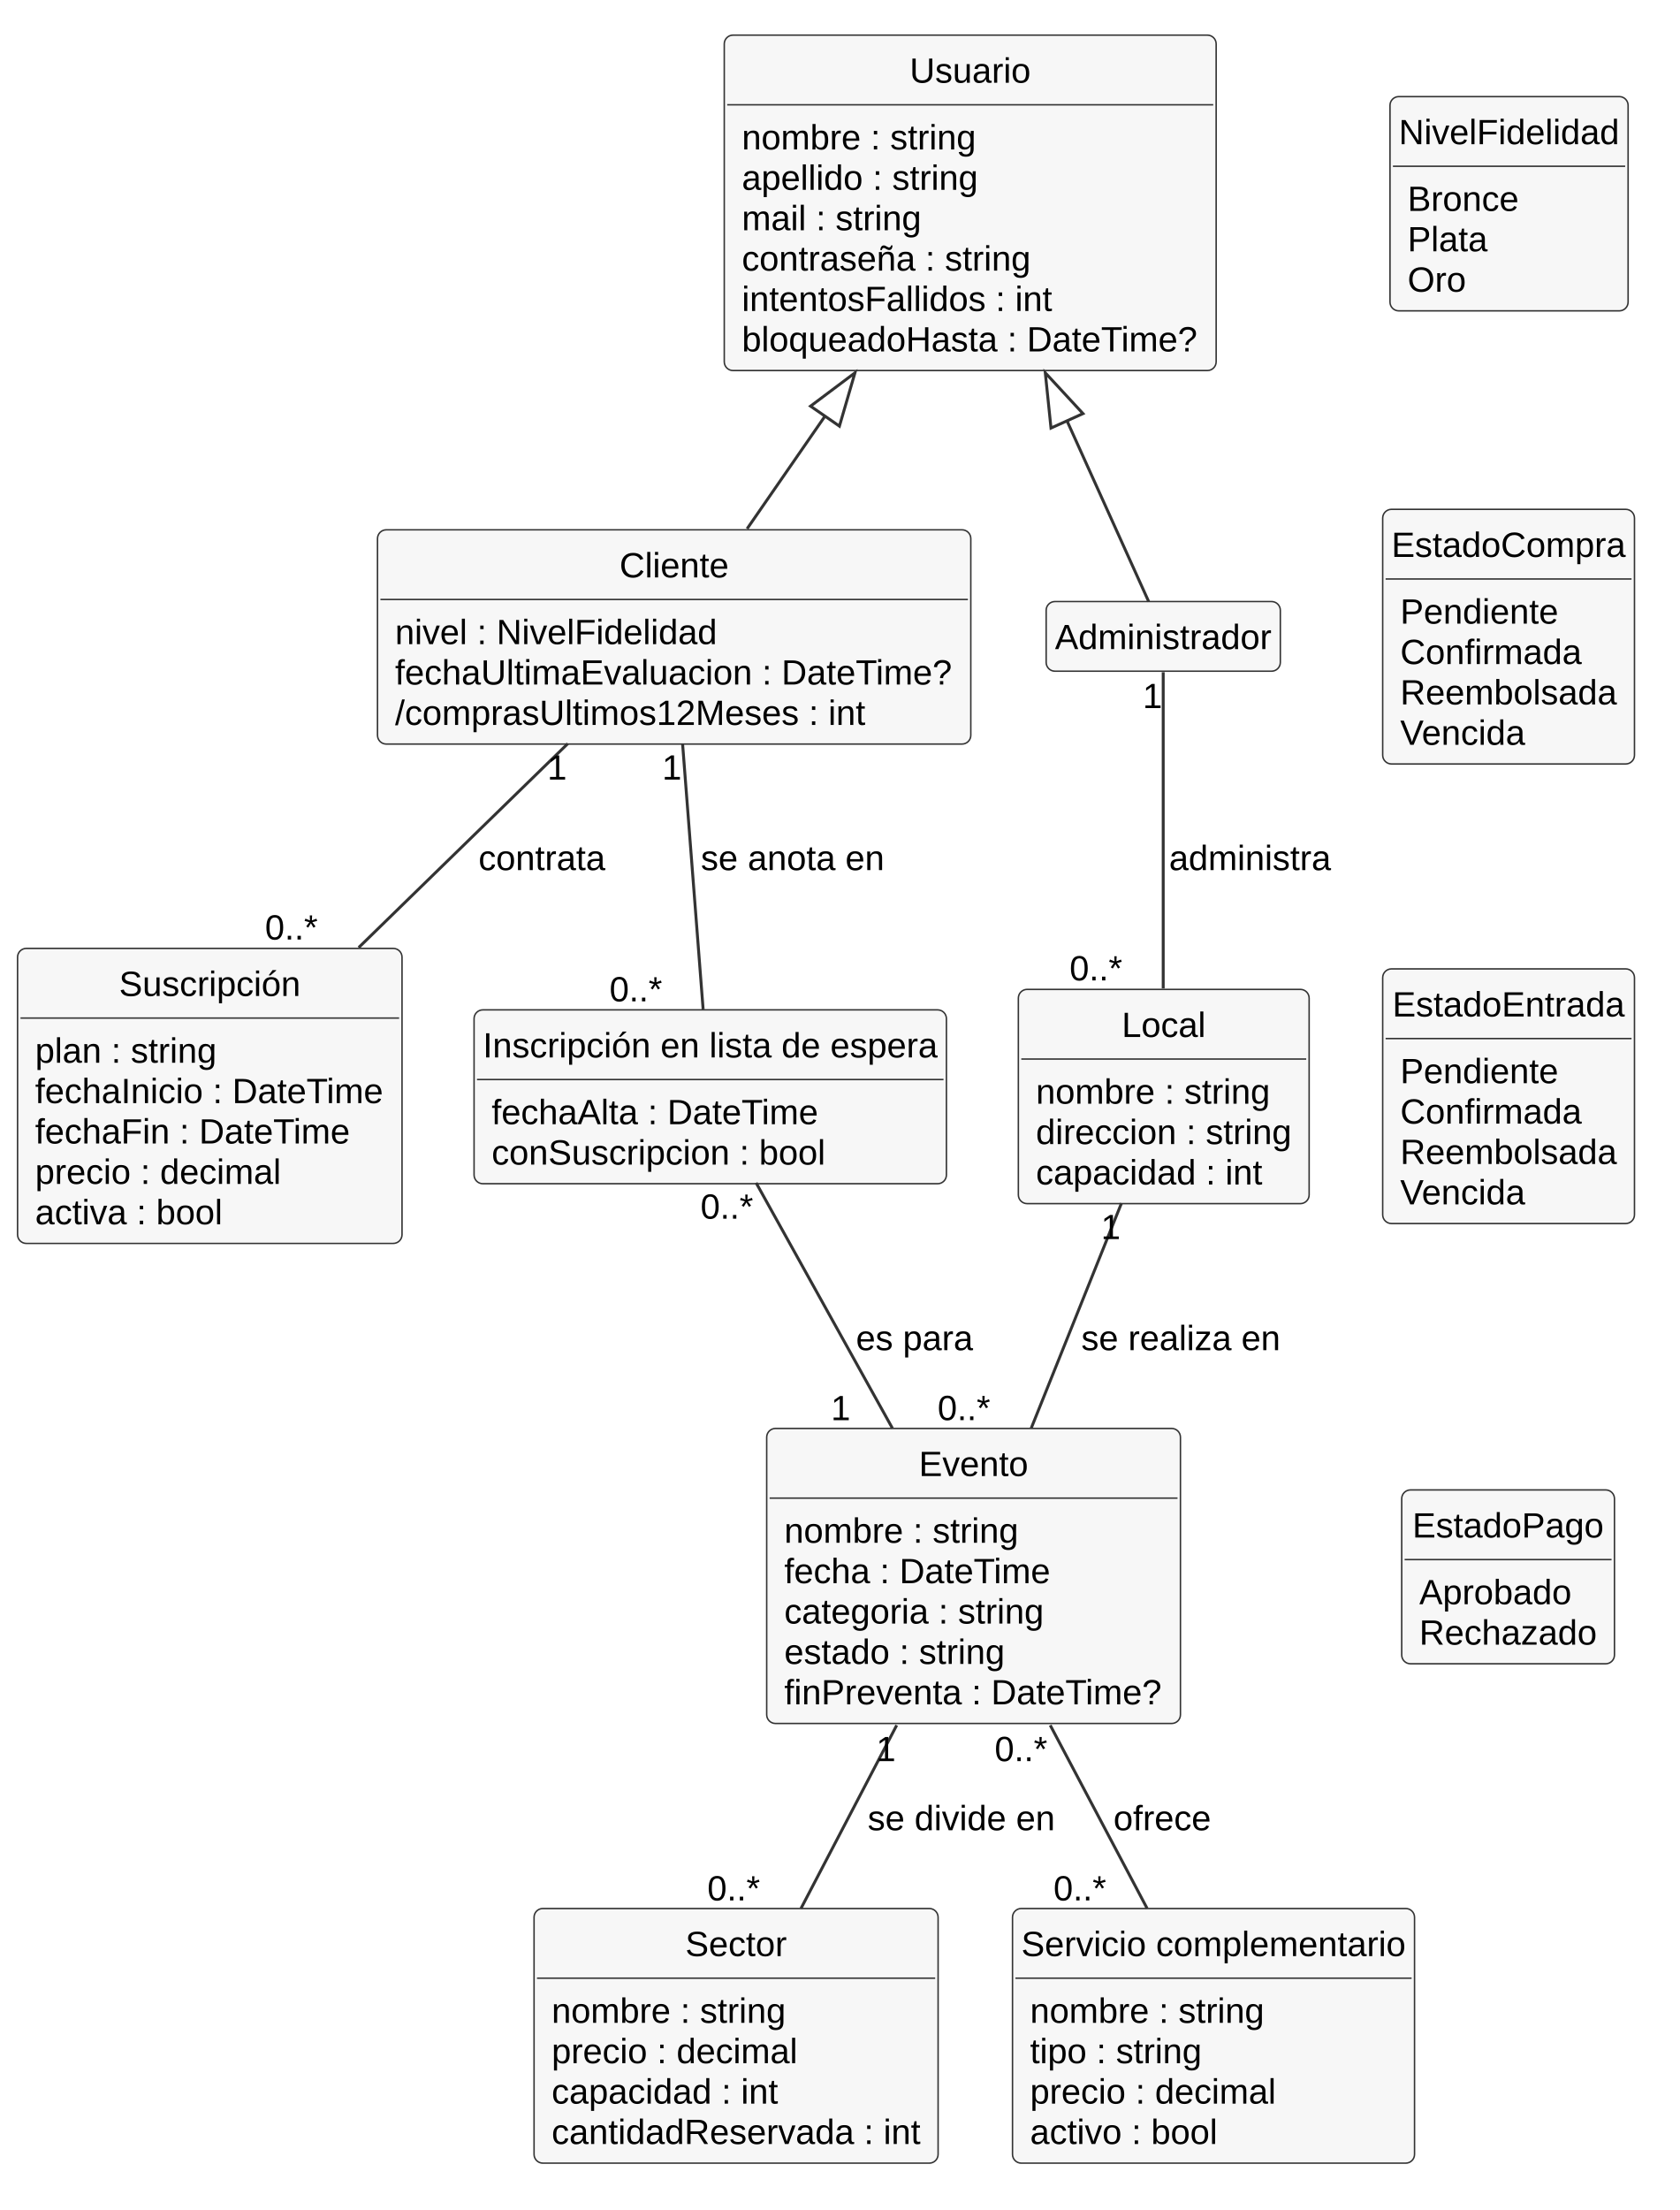
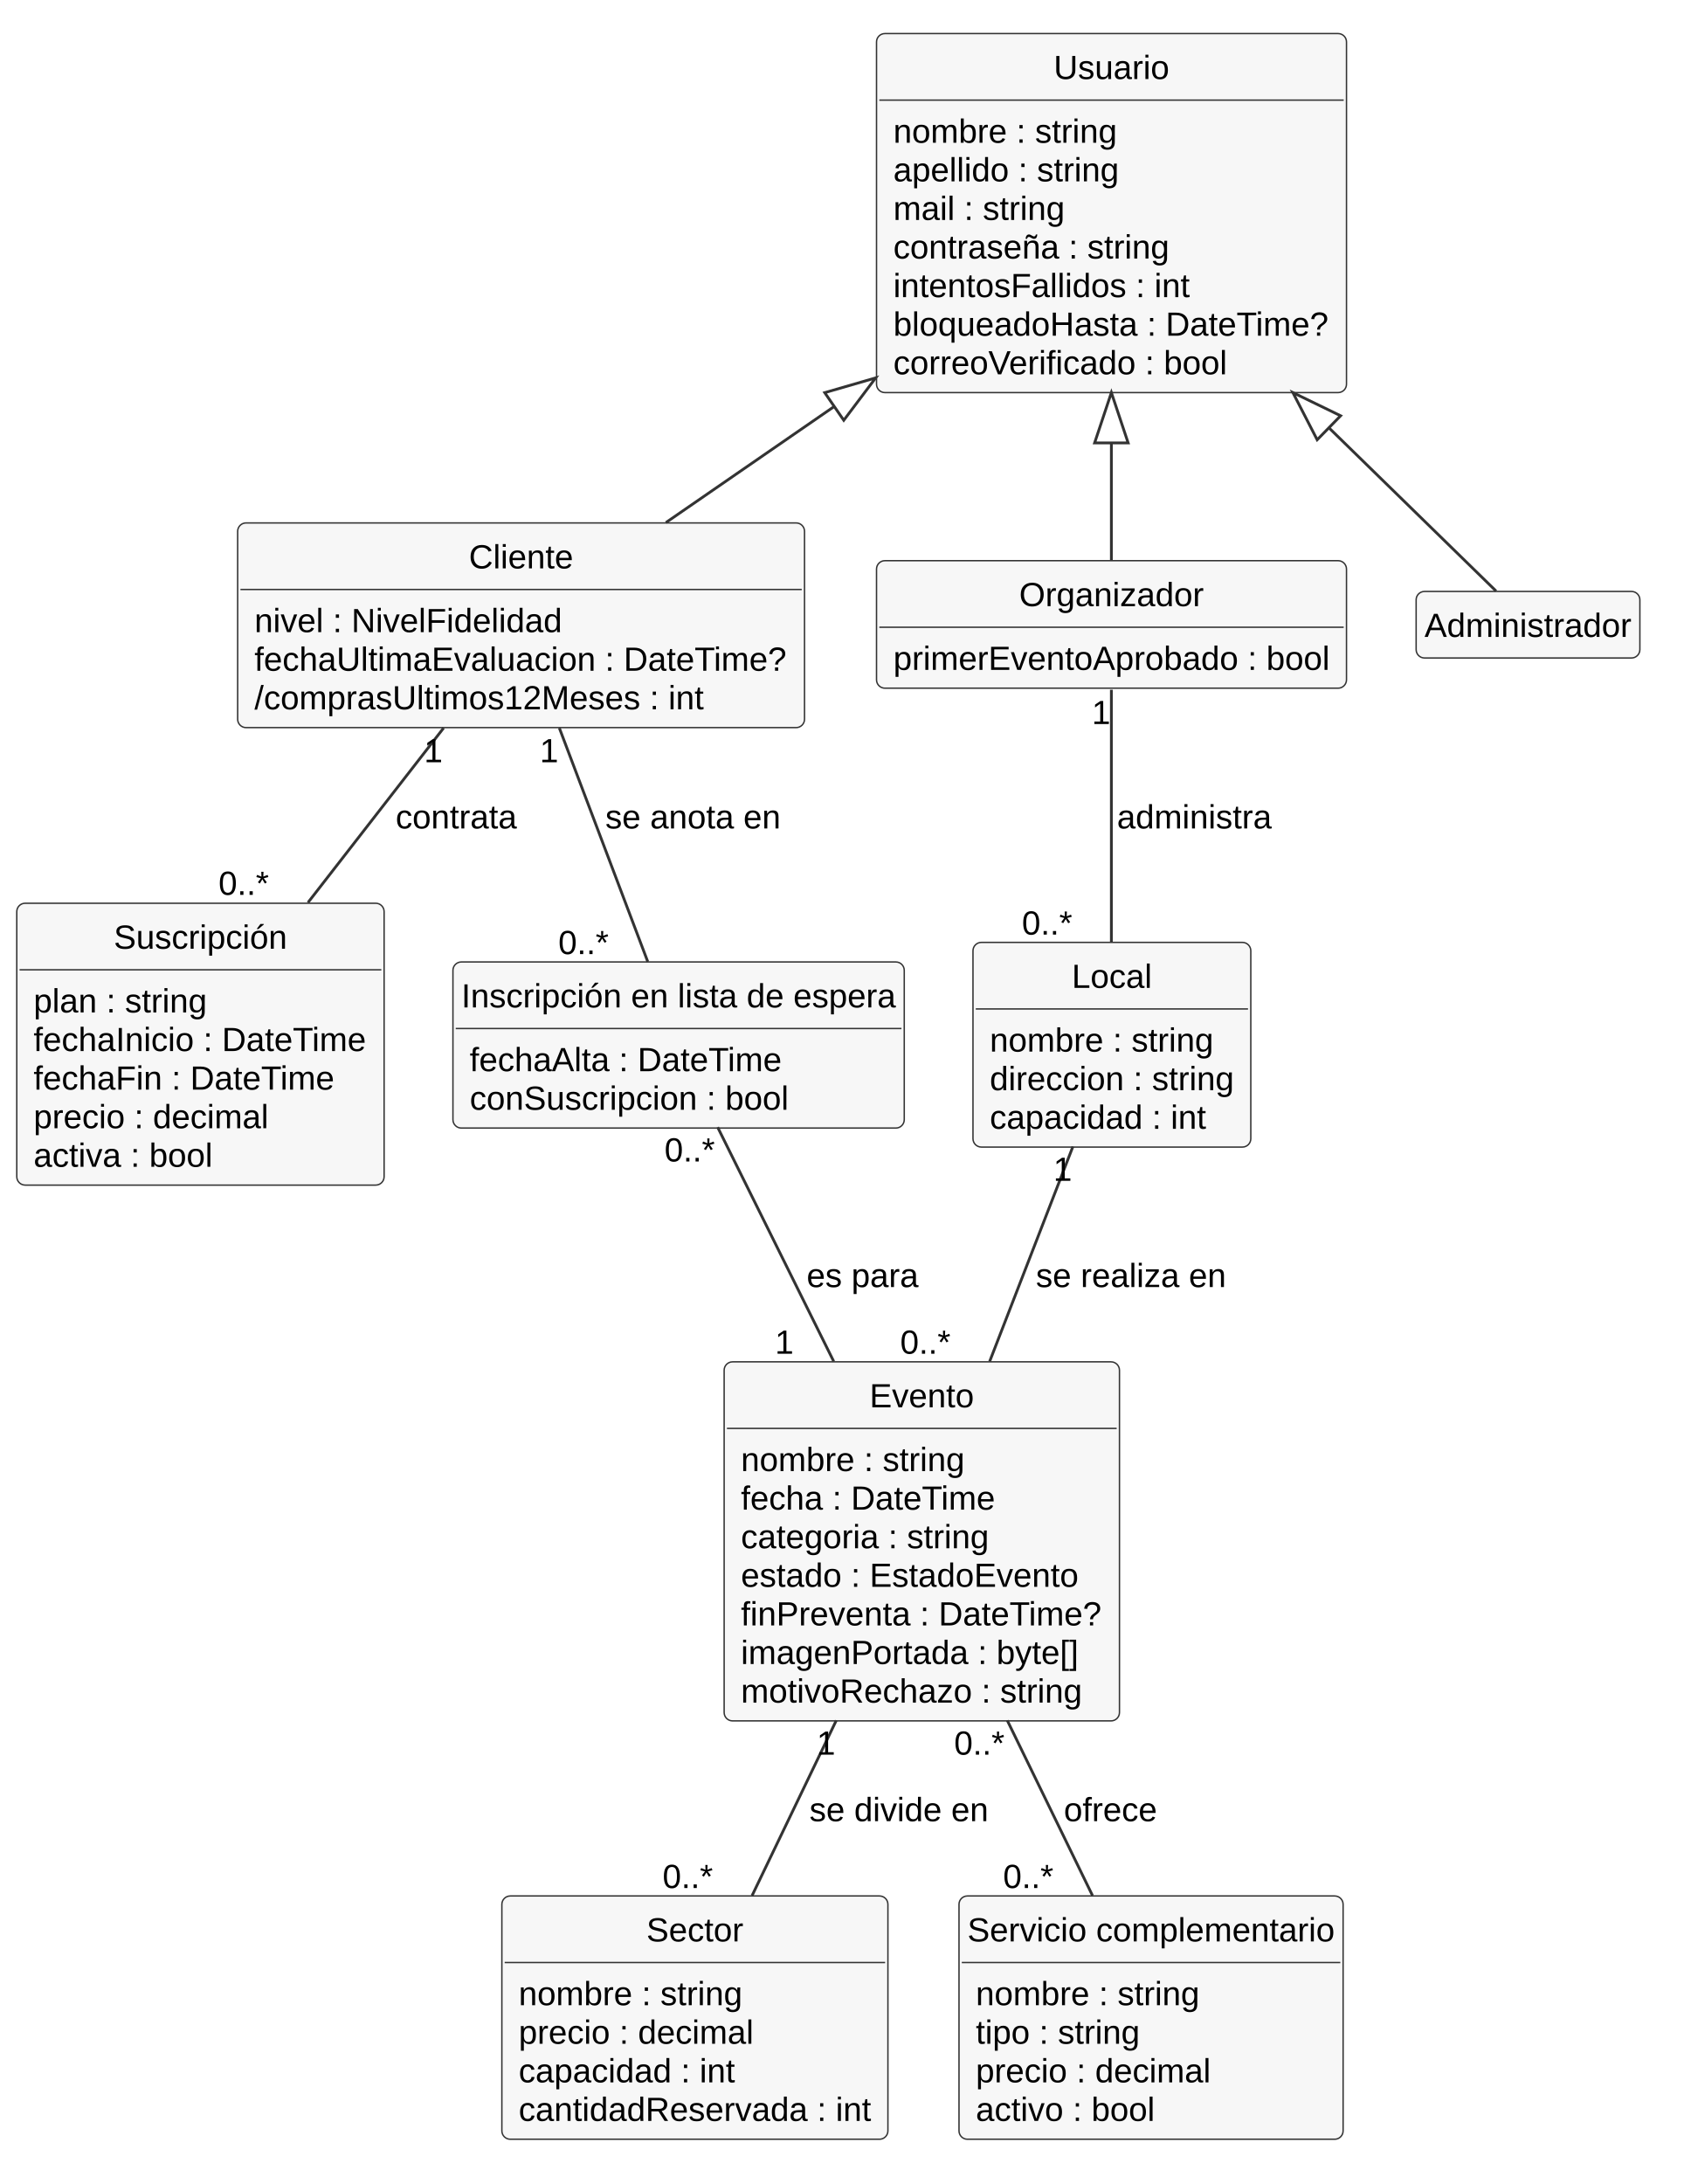
- <svg xmlns="http://www.w3.org/2000/svg" version="1.1" data-diagram-type="CLASS" style="width:574px;height:755px;background:#FFFFFF;" width="574px" height="755px" viewBox="0 0 574 755" zoomAndPan="magnify" preserveAspectRatio="none" contentStyleType="text/css">
+ <svg xmlns="http://www.w3.org/2000/svg" version="1.1" data-diagram-type="CLASS" style="width:602px;height:781px;background:#FFFFFF;" width="602px" height="781px" viewBox="0 0 602 781" zoomAndPan="magnify" preserveAspectRatio="none" contentStyleType="text/css">
  <defs />
  <g font-family="sans-serif" lengthAdjust="spacing">
-     <g class="entity" data-qualified-name="Usuario" id="ent0001" data-source-line="9">
-       <rect x="247.5" y="12" width="168.094" height="114.592" fill="#F7F7F7" style="stroke:#333;stroke-width:0.5;" rx="3" ry="3" />
-       <text x="310.872" y="28.256" fill="#000" font-size="12" textLength="41.35" font-family="Arial">Usuario</text>
-       <line x1="248.5" y1="35.799" x2="414.594" y2="35.799" style="stroke:#333;stroke-width:0.5;" />
-       <text x="253.5" y="51.055" fill="#000" font-size="12" textLength="80.033" font-family="Arial">nombre : string</text>
-       <text x="253.5" y="64.854" fill="#000" font-size="12" textLength="80.713" font-family="Arial">apellido : string</text>
-       <text x="253.5" y="78.652" fill="#000" font-size="12" textLength="61.348" font-family="Arial">mail : string</text>
-       <text x="253.5" y="92.451" fill="#000" font-size="12" textLength="98.719" font-family="Arial">contraseña : string</text>
-       <text x="253.5" y="106.25" fill="#000" font-size="12" textLength="106.055" font-family="Arial">intentosFallidos : int</text>
-       <text x="253.5" y="120.049" fill="#000" font-size="12" textLength="156.094" font-family="Arial">bloqueadoHasta : DateTime?</text>
+     <g class="entity" data-qualified-name="Usuario" id="ent0001" data-source-line="10">
+       <rect x="313.5" y="12" width="168.094" height="128.391" fill="#F7F7F7" style="stroke:#333;stroke-width:0.5;" rx="3" ry="3" />
+       <text x="376.872" y="28.256" fill="#000" font-size="12" textLength="41.35" font-family="Arial">Usuario</text>
+       <line x1="314.5" y1="35.799" x2="480.594" y2="35.799" style="stroke:#333;stroke-width:0.5;" />
+       <text x="319.5" y="51.055" fill="#000" font-size="12" textLength="80.033" font-family="Arial">nombre : string</text>
+       <text x="319.5" y="64.854" fill="#000" font-size="12" textLength="80.713" font-family="Arial">apellido : string</text>
+       <text x="319.5" y="78.652" fill="#000" font-size="12" textLength="61.348" font-family="Arial">mail : string</text>
+       <text x="319.5" y="92.451" fill="#000" font-size="12" textLength="98.719" font-family="Arial">contraseña : string</text>
+       <text x="319.5" y="106.25" fill="#000" font-size="12" textLength="106.055" font-family="Arial">intentosFallidos : int</text>
+       <text x="319.5" y="120.049" fill="#000" font-size="12" textLength="156.094" font-family="Arial">bloqueadoHasta : DateTime?</text>
+       <text x="319.5" y="133.848" fill="#000" font-size="12" textLength="120.064" font-family="Arial">correoVerificado : bool</text>
    </g>
-     <g class="entity" data-qualified-name="Cliente" id="ent0002" data-source-line="17">
-       <rect x="129" y="181" width="202.752" height="73.195" fill="#F7F7F7" style="stroke:#333;stroke-width:0.5;" rx="3" ry="3" />
-       <text x="211.699" y="197.256" fill="#000" font-size="12" textLength="37.354" font-family="Arial">Cliente</text>
-       <line x1="130" y1="204.799" x2="330.752" y2="204.799" style="stroke:#333;stroke-width:0.5;" />
-       <text x="135" y="220.055" fill="#000" font-size="12" textLength="110.051" font-family="Arial">nivel : NivelFidelidad</text>
-       <text x="135" y="233.854" fill="#000" font-size="12" textLength="190.752" font-family="Arial">fechaUltimaEvaluacion : DateTime?</text>
-       <text x="135" y="247.652" fill="#000" font-size="12" textLength="160.717" font-family="Arial">/comprasUltimos12Meses : int</text>
+     <g class="entity" data-qualified-name="Cliente" id="ent0002" data-source-line="19">
+       <rect x="85" y="187" width="202.752" height="73.195" fill="#F7F7F7" style="stroke:#333;stroke-width:0.5;" rx="3" ry="3" />
+       <text x="167.699" y="203.256" fill="#000" font-size="12" textLength="37.354" font-family="Arial">Cliente</text>
+       <line x1="86" y1="210.799" x2="286.752" y2="210.799" style="stroke:#333;stroke-width:0.5;" />
+       <text x="91" y="226.055" fill="#000" font-size="12" textLength="110.051" font-family="Arial">nivel : NivelFidelidad</text>
+       <text x="91" y="239.854" fill="#000" font-size="12" textLength="190.752" font-family="Arial">fechaUltimaEvaluacion : DateTime?</text>
+       <text x="91" y="253.652" fill="#000" font-size="12" textLength="160.717" font-family="Arial">/comprasUltimos12Meses : int</text>
    </g>
-     <g class="entity" data-qualified-name="Administrador" id="ent0003" data-source-line="22">
-       <rect x="357.5" y="205.5" width="80.027" height="23.799" fill="#F7F7F7" style="stroke:#333;stroke-width:0.5;" rx="3" ry="3" />
-       <text x="360.5" y="221.756" fill="#000" font-size="12" textLength="74.027" font-family="Arial">Administrador</text>
+     <g class="entity" data-qualified-name="Organizador" id="ent0003" data-source-line="24">
+       <rect x="313.5" y="200.5" width="168.094" height="45.598" fill="#F7F7F7" style="stroke:#333;stroke-width:0.5;" rx="3" ry="3" />
+       <text x="364.529" y="216.756" fill="#000" font-size="12" textLength="66.035" font-family="Arial">Organizador</text>
+       <line x1="314.5" y1="224.299" x2="480.594" y2="224.299" style="stroke:#333;stroke-width:0.5;" />
+       <text x="319.5" y="239.555" fill="#000" font-size="12" textLength="156.094" font-family="Arial">primerEventoAprobado : bool</text>
    </g>
-     <g class="entity" data-qualified-name="NivelFidelidad" id="ent0004" data-source-line="23">
-       <rect x="475" y="33" width="81.369" height="73.195" fill="#F7F7F7" style="stroke:#333;stroke-width:0.5;" rx="3" ry="3" />
-       <text x="478" y="49.256" fill="#000" font-size="12" textLength="75.369" font-family="Arial">NivelFidelidad</text>
-       <line x1="476" y1="56.799" x2="555.369" y2="56.799" style="stroke:#333;stroke-width:0.5;" />
-       <text x="481" y="72.055" fill="#000" font-size="12" textLength="38.021" font-family="Arial">Bronce</text>
-       <text x="481" y="85.854" fill="#000" font-size="12" textLength="27.352" font-family="Arial">Plata</text>
-       <text x="481" y="99.652" fill="#000" font-size="12" textLength="20.004" font-family="Arial">Oro</text>
+     <g class="entity" data-qualified-name="Administrador" id="ent0004" data-source-line="27">
+       <rect x="506.5" y="211.5" width="80.027" height="23.799" fill="#F7F7F7" style="stroke:#333;stroke-width:0.5;" rx="3" ry="3" />
+       <text x="509.5" y="227.756" fill="#000" font-size="12" textLength="74.027" font-family="Arial">Administrador</text>
    </g>
-     <g class="entity" data-qualified-name="EstadoCompra" id="ent0005" data-source-line="28">
-       <rect x="472.5" y="174" width="86.045" height="86.994" fill="#F7F7F7" style="stroke:#333;stroke-width:0.5;" rx="3" ry="3" />
-       <text x="475.503" y="190.256" fill="#000" font-size="12" textLength="80.039" font-family="Arial">EstadoCompra</text>
-       <line x1="473.5" y1="197.799" x2="557.545" y2="197.799" style="stroke:#333;stroke-width:0.5;" />
-       <text x="478.5" y="213.055" fill="#000" font-size="12" textLength="54.047" font-family="Arial">Pendiente</text>
-       <text x="478.5" y="226.854" fill="#000" font-size="12" textLength="62.027" font-family="Arial">Confirmada</text>
-       <text x="478.5" y="240.652" fill="#000" font-size="12" textLength="74.045" font-family="Arial">Reembolsada</text>
-       <text x="478.5" y="254.451" fill="#000" font-size="12" textLength="43.365" font-family="Arial">Vencida</text>
+     <g class="entity" data-qualified-name="Suscripci.n" id="ent0005" data-source-line="28">
+       <rect x="6" y="323" width="131.385" height="100.793" fill="#F7F7F7" style="stroke:#333;stroke-width:0.5;" rx="3" ry="3" />
+       <text x="40.679" y="339.256" fill="#000" font-size="12" textLength="62.027" font-family="Arial">Suscripción</text>
+       <line x1="7" y1="346.799" x2="136.385" y2="346.799" style="stroke:#333;stroke-width:0.5;" />
+       <text x="12" y="362.055" fill="#000" font-size="12" textLength="62.033" font-family="Arial">plan : string</text>
+       <text x="12" y="375.854" fill="#000" font-size="12" textLength="119.385" font-family="Arial">fechaInicio : DateTime</text>
+       <text x="12" y="389.652" fill="#000" font-size="12" textLength="108.041" font-family="Arial">fechaFin : DateTime</text>
+       <text x="12" y="403.451" fill="#000" font-size="12" textLength="84.035" font-family="Arial">precio : decimal</text>
+       <text x="12" y="417.25" fill="#000" font-size="12" textLength="64.037" font-family="Arial">activa : bool</text>
    </g>
-     <g class="entity" data-qualified-name="EstadoEntrada" id="ent0006" data-source-line="34">
-       <rect x="472.5" y="331" width="86.045" height="86.994" fill="#F7F7F7" style="stroke:#333;stroke-width:0.5;" rx="3" ry="3" />
-       <text x="475.828" y="347.256" fill="#000" font-size="12" textLength="79.389" font-family="Arial">EstadoEntrada</text>
-       <line x1="473.5" y1="354.799" x2="557.545" y2="354.799" style="stroke:#333;stroke-width:0.5;" />
-       <text x="478.5" y="370.055" fill="#000" font-size="12" textLength="54.047" font-family="Arial">Pendiente</text>
-       <text x="478.5" y="383.854" fill="#000" font-size="12" textLength="62.027" font-family="Arial">Confirmada</text>
-       <text x="478.5" y="397.652" fill="#000" font-size="12" textLength="74.045" font-family="Arial">Reembolsada</text>
-       <text x="478.5" y="411.451" fill="#000" font-size="12" textLength="43.365" font-family="Arial">Vencida</text>
+     <g class="entity" data-qualified-name="Local" id="ent0006" data-source-line="35">
+       <rect x="348" y="337" width="99.369" height="73.195" fill="#F7F7F7" style="stroke:#333;stroke-width:0.5;" rx="3" ry="3" />
+       <text x="383.341" y="353.256" fill="#000" font-size="12" textLength="28.688" font-family="Arial">Local</text>
+       <line x1="349" y1="360.799" x2="446.369" y2="360.799" style="stroke:#333;stroke-width:0.5;" />
+       <text x="354" y="376.055" fill="#000" font-size="12" textLength="80.033" font-family="Arial">nombre : string</text>
+       <text x="354" y="389.854" fill="#000" font-size="12" textLength="87.369" font-family="Arial">direccion : string</text>
+       <text x="354" y="403.652" fill="#000" font-size="12" textLength="77.385" font-family="Arial">capacidad : int</text>
    </g>
-     <g class="entity" data-qualified-name="EstadoPago" id="ent0007" data-source-line="40">
-       <rect x="479" y="509" width="72.709" height="59.396" fill="#F7F7F7" style="stroke:#333;stroke-width:0.5;" rx="3" ry="3" />
-       <text x="482.662" y="525.256" fill="#000" font-size="12" textLength="65.385" font-family="Arial">EstadoPago</text>
-       <line x1="480" y1="532.799" x2="550.709" y2="532.799" style="stroke:#333;stroke-width:0.5;" />
-       <text x="485" y="548.055" fill="#000" font-size="12" textLength="52.043" font-family="Arial">Aprobado</text>
-       <text x="485" y="561.854" fill="#000" font-size="12" textLength="60.709" font-family="Arial">Rechazado</text>
+     <g class="entity" data-qualified-name="Evento" id="ent0007" data-source-line="40">
+       <rect x="259" y="487" width="141.393" height="128.391" fill="#F7F7F7" style="stroke:#333;stroke-width:0.5;" rx="3" ry="3" />
+       <text x="311.017" y="503.256" fill="#000" font-size="12" textLength="37.359" font-family="Arial">Evento</text>
+       <line x1="260" y1="510.799" x2="399.393" y2="510.799" style="stroke:#333;stroke-width:0.5;" />
+       <text x="265" y="526.055" fill="#000" font-size="12" textLength="80.033" font-family="Arial">nombre : string</text>
+       <text x="265" y="539.854" fill="#000" font-size="12" textLength="91.371" font-family="Arial">fecha : DateTime</text>
+       <text x="265" y="553.652" fill="#000" font-size="12" textLength="88.711" font-family="Arial">categoria : string</text>
+       <text x="265" y="567.451" fill="#000" font-size="12" textLength="120.75" font-family="Arial">estado : EstadoEvento</text>
+       <text x="265" y="581.25" fill="#000" font-size="12" textLength="129.393" font-family="Arial">finPreventa : DateTime?</text>
+       <text x="265" y="595.049" fill="#000" font-size="12" textLength="120.738" font-family="Arial">imagenPortada : byte[]</text>
+       <text x="265" y="608.848" fill="#000" font-size="12" textLength="122.051" font-family="Arial">motivoRechazo : string</text>
    </g>
-     <g class="entity" data-qualified-name="Suscripci.n" id="ent0008" data-source-line="44">
-       <rect x="6" y="324" width="131.385" height="100.793" fill="#F7F7F7" style="stroke:#333;stroke-width:0.5;" rx="3" ry="3" />
-       <text x="40.679" y="340.256" fill="#000" font-size="12" textLength="62.027" font-family="Arial">Suscripción</text>
-       <line x1="7" y1="347.799" x2="136.385" y2="347.799" style="stroke:#333;stroke-width:0.5;" />
-       <text x="12" y="363.055" fill="#000" font-size="12" textLength="62.033" font-family="Arial">plan : string</text>
-       <text x="12" y="376.854" fill="#000" font-size="12" textLength="119.385" font-family="Arial">fechaInicio : DateTime</text>
-       <text x="12" y="390.652" fill="#000" font-size="12" textLength="108.041" font-family="Arial">fechaFin : DateTime</text>
-       <text x="12" y="404.451" fill="#000" font-size="12" textLength="84.035" font-family="Arial">precio : decimal</text>
-       <text x="12" y="418.25" fill="#000" font-size="12" textLength="64.037" font-family="Arial">activa : bool</text>
+     <g class="entity" data-qualified-name="Sector" id="ent0008" data-source-line="49">
+       <rect x="179.5" y="678" width="138.076" height="86.994" fill="#F7F7F7" style="stroke:#333;stroke-width:0.5;" rx="3" ry="3" />
+       <text x="231.197" y="694.256" fill="#000" font-size="12" textLength="34.682" font-family="Arial">Sector</text>
+       <line x1="180.5" y1="701.799" x2="316.576" y2="701.799" style="stroke:#333;stroke-width:0.5;" />
+       <text x="185.5" y="717.055" fill="#000" font-size="12" textLength="80.033" font-family="Arial">nombre : string</text>
+       <text x="185.5" y="730.854" fill="#000" font-size="12" textLength="84.035" font-family="Arial">precio : decimal</text>
+       <text x="185.5" y="744.652" fill="#000" font-size="12" textLength="77.385" font-family="Arial">capacidad : int</text>
+       <text x="185.5" y="758.451" fill="#000" font-size="12" textLength="126.076" font-family="Arial">cantidadReservada : int</text>
    </g>
-     <g class="entity" data-qualified-name="Local" id="ent0009" data-source-line="51">
-       <rect x="348" y="338" width="99.369" height="73.195" fill="#F7F7F7" style="stroke:#333;stroke-width:0.5;" rx="3" ry="3" />
-       <text x="383.341" y="354.256" fill="#000" font-size="12" textLength="28.688" font-family="Arial">Local</text>
-       <line x1="349" y1="361.799" x2="446.369" y2="361.799" style="stroke:#333;stroke-width:0.5;" />
-       <text x="354" y="377.055" fill="#000" font-size="12" textLength="80.033" font-family="Arial">nombre : string</text>
-       <text x="354" y="390.854" fill="#000" font-size="12" textLength="87.369" font-family="Arial">direccion : string</text>
-       <text x="354" y="404.652" fill="#000" font-size="12" textLength="77.385" font-family="Arial">capacidad : int</text>
+     <g class="entity" data-qualified-name="Servicio" id="ent0009" data-source-line="55">
+       <rect x="343" y="678" width="137.385" height="86.994" fill="#F7F7F7" style="stroke:#333;stroke-width:0.5;" rx="3" ry="3" />
+       <text x="346" y="694.256" fill="#000" font-size="12" textLength="131.385" font-family="Arial">Servicio complementario</text>
+       <line x1="344" y1="701.799" x2="479.385" y2="701.799" style="stroke:#333;stroke-width:0.5;" />
+       <text x="349" y="717.055" fill="#000" font-size="12" textLength="80.033" font-family="Arial">nombre : string</text>
+       <text x="349" y="730.854" fill="#000" font-size="12" textLength="58.693" font-family="Arial">tipo : string</text>
+       <text x="349" y="744.652" fill="#000" font-size="12" textLength="84.035" font-family="Arial">precio : decimal</text>
+       <text x="349" y="758.451" fill="#000" font-size="12" textLength="64.037" font-family="Arial">activo : bool</text>
    </g>
-     <g class="entity" data-qualified-name="Evento" id="ent0010" data-source-line="56">
-       <rect x="262" y="488" width="141.393" height="100.793" fill="#F7F7F7" style="stroke:#333;stroke-width:0.5;" rx="3" ry="3" />
-       <text x="314.017" y="504.256" fill="#000" font-size="12" textLength="37.359" font-family="Arial">Evento</text>
-       <line x1="263" y1="511.799" x2="402.393" y2="511.799" style="stroke:#333;stroke-width:0.5;" />
-       <text x="268" y="527.055" fill="#000" font-size="12" textLength="80.033" font-family="Arial">nombre : string</text>
-       <text x="268" y="540.854" fill="#000" font-size="12" textLength="91.371" font-family="Arial">fecha : DateTime</text>
-       <text x="268" y="554.652" fill="#000" font-size="12" textLength="88.711" font-family="Arial">categoria : string</text>
-       <text x="268" y="568.451" fill="#000" font-size="12" textLength="75.375" font-family="Arial">estado : string</text>
-       <text x="268" y="582.25" fill="#000" font-size="12" textLength="129.393" font-family="Arial">finPreventa : DateTime?</text>
+     <g class="entity" data-qualified-name="Inscripcion" id="ent0010" data-source-line="61">
+       <rect x="162" y="344" width="161.42" height="59.396" fill="#F7F7F7" style="stroke:#333;stroke-width:0.5;" rx="3" ry="3" />
+       <text x="165" y="360.256" fill="#000" font-size="12" textLength="155.42" font-family="Arial">Inscripción en lista de espera</text>
+       <line x1="163" y1="367.799" x2="322.42" y2="367.799" style="stroke:#333;stroke-width:0.5;" />
+       <text x="168" y="383.055" fill="#000" font-size="12" textLength="112.049" font-family="Arial">fechaAlta : DateTime</text>
+       <text x="168" y="396.854" fill="#000" font-size="12" textLength="114.064" font-family="Arial">conSuscripcion : bool</text>
    </g>
-     <g class="entity" data-qualified-name="Sector" id="ent0011" data-source-line="63">
-       <rect x="182.5" y="652" width="138.076" height="86.994" fill="#F7F7F7" style="stroke:#333;stroke-width:0.5;" rx="3" ry="3" />
-       <text x="234.197" y="668.256" fill="#000" font-size="12" textLength="34.682" font-family="Arial">Sector</text>
-       <line x1="183.5" y1="675.799" x2="319.576" y2="675.799" style="stroke:#333;stroke-width:0.5;" />
-       <text x="188.5" y="691.055" fill="#000" font-size="12" textLength="80.033" font-family="Arial">nombre : string</text>
-       <text x="188.5" y="704.854" fill="#000" font-size="12" textLength="84.035" font-family="Arial">precio : decimal</text>
-       <text x="188.5" y="718.652" fill="#000" font-size="12" textLength="77.385" font-family="Arial">capacidad : int</text>
-       <text x="188.5" y="732.451" fill="#000" font-size="12" textLength="126.076" font-family="Arial">cantidadReservada : int</text>
+     <g class="link" data-entity-1="ent0001" data-entity-2="ent0002" id="lnk11" data-link-type="extension">
+       <polygon points="313.198,135.133,294.973,140.412,301.785,150.291,313.198,135.133" fill="none" style="stroke:#333;stroke-width:1;stroke-linejoin:miter;stroke-miterlimit:10;" />
+       <path d="M298.379,145.351 C273.011,162.844 260.755,171.295 238.175,186.866" style="stroke:#333;stroke-width:1;" fill="none" />
    </g>
-     <g class="entity" data-qualified-name="Servicio" id="ent0012" data-source-line="69">
-       <rect x="346" y="652" width="137.385" height="86.994" fill="#F7F7F7" style="stroke:#333;stroke-width:0.5;" rx="3" ry="3" />
-       <text x="349" y="668.256" fill="#000" font-size="12" textLength="131.385" font-family="Arial">Servicio complementario</text>
-       <line x1="347" y1="675.799" x2="482.385" y2="675.799" style="stroke:#333;stroke-width:0.5;" />
-       <text x="352" y="691.055" fill="#000" font-size="12" textLength="80.033" font-family="Arial">nombre : string</text>
-       <text x="352" y="704.854" fill="#000" font-size="12" textLength="58.693" font-family="Arial">tipo : string</text>
-       <text x="352" y="718.652" fill="#000" font-size="12" textLength="84.035" font-family="Arial">precio : decimal</text>
-       <text x="352" y="732.451" fill="#000" font-size="12" textLength="64.037" font-family="Arial">activo : bool</text>
+     <g class="link" data-entity-1="ent0001" data-entity-2="ent0003" id="lnk12" data-link-type="extension">
+       <polygon points="397.5,140.395,391.5,158.395,403.5,158.395,397.5,140.395" fill="none" style="stroke:#333;stroke-width:1;stroke-linejoin:miter;stroke-miterlimit:10;" />
+       <path d="M397.5,158.395 C397.5,179.838 397.5,184.383 397.5,200.412" style="stroke:#333;stroke-width:1;" fill="none" />
    </g>
-     <g class="entity" data-qualified-name="Inscripcion" id="ent0013" data-source-line="75">
-       <rect x="162" y="345" width="161.42" height="59.396" fill="#F7F7F7" style="stroke:#333;stroke-width:0.5;" rx="3" ry="3" />
-       <text x="165" y="361.256" fill="#000" font-size="12" textLength="155.42" font-family="Arial">Inscripción en lista de espera</text>
-       <line x1="163" y1="368.799" x2="322.42" y2="368.799" style="stroke:#333;stroke-width:0.5;" />
-       <text x="168" y="384.055" fill="#000" font-size="12" textLength="112.049" font-family="Arial">fechaAlta : DateTime</text>
-       <text x="168" y="397.854" fill="#000" font-size="12" textLength="114.064" font-family="Arial">conSuscripcion : bool</text>
+     <g class="link" data-entity-1="ent0001" data-entity-2="ent0004" id="lnk13" data-link-type="extension">
+       <polygon points="462.42,140.395,471.106,157.264,479.49,148.678,462.42,140.395" fill="none" style="stroke:#333;stroke-width:1;stroke-linejoin:miter;stroke-miterlimit:10;" />
+       <path d="M475.298,152.971 C502.903,179.927 519.414,196.05 535.086,211.354" style="stroke:#333;stroke-width:1;" fill="none" />
    </g>
-     <g class="link" data-entity-1="ent0001" data-entity-2="ent0002" id="lnk14" data-link-type="extension">
-       <polygon points="292.162,127.365,276.987,138.755,286.855,145.582,292.162,127.365" fill="none" style="stroke:#333;stroke-width:1;stroke-linejoin:miter;stroke-miterlimit:10;" />
-       <path d="M281.921,142.169 C269.514,160.104 266.401,164.603 255.304,180.644" style="stroke:#333;stroke-width:1;" fill="none" />
+     <g class="link" data-entity-1="ent0003" data-entity-2="ent0006" id="lnk14" data-link-type="association">
+       <path d="M397.5,246.657 C397.5,270.526 397.5,308.857 397.5,336.95" style="stroke:#333;stroke-width:1;" fill="none" />
+       <text x="399.5" y="296.256" fill="#000" font-size="12" textLength="55.354" font-family="Arial">administra</text>
+       <text x="365.5" y="334.206" fill="#000" font-size="12" textLength="31.348" font-family="Arial">0..*    </text>
+       <text x="390.5" y="258.913" fill="#000" font-size="12" font-family="Arial">1</text>
    </g>
-     <g class="link" data-entity-1="ent0001" data-entity-2="ent0003" id="lnk15" data-link-type="extension">
-       <polygon points="357.206,127.365,359.154,146.239,370.088,141.296,357.206,127.365" fill="none" style="stroke:#333;stroke-width:1;stroke-linejoin:miter;stroke-miterlimit:10;" />
-       <path d="M364.621,143.767 C377.723,172.752 385.026,188.906 392.525,205.494" style="stroke:#333;stroke-width:1;" fill="none" />
+     <g class="link" data-entity-1="ent0006" data-entity-2="ent0007" id="lnk15" data-link-type="association">
+       <path d="M383.739,410.015 C375.201,432.05 363.986,460.994 353.971,486.842" style="stroke:#333;stroke-width:1;" fill="none" />
+       <text x="370.5" y="460.256" fill="#000" font-size="12" textLength="68.039" font-family="Arial">se realiza en</text>
+       <text x="321.971" y="484.098" fill="#000" font-size="12" textLength="31.348" font-family="Arial">0..*    </text>
+       <text x="376.739" y="422.271" fill="#000" font-size="12" font-family="Arial">1</text>
    </g>
-     <g class="link" data-entity-1="ent0003" data-entity-2="ent0009" id="lnk16" data-link-type="association">
-       <path d="M397.5,229.647 C397.5,251.929 397.5,302.816 397.5,337.681" style="stroke:#333;stroke-width:1;" fill="none" />
-       <text x="399.5" y="297.256" fill="#000" font-size="12" textLength="55.354" font-family="Arial">administra</text>
-       <text x="365.5" y="334.937" fill="#000" font-size="12" textLength="31.348" font-family="Arial">0..*    </text>
-       <text x="390.5" y="241.903" fill="#000" font-size="12" font-family="Arial">1</text>
+     <g class="link" data-entity-1="ent0007" data-entity-2="ent0008" id="lnk16" data-link-type="association">
+       <path d="M299.108,615.223 C289.053,636.141 278.109,658.906 268.979,677.899" style="stroke:#333;stroke-width:1;" fill="none" />
+       <text x="289.5" y="651.256" fill="#000" font-size="12" textLength="64.043" font-family="Arial">se divide en</text>
+       <text x="236.979" y="675.155" fill="#000" font-size="12" textLength="31.348" font-family="Arial">0..*    </text>
+       <text x="292.108" y="627.478" fill="#000" font-size="12" font-family="Arial">1</text>
    </g>
-     <g class="link" data-entity-1="ent0009" data-entity-2="ent0010" id="lnk17" data-link-type="association">
-       <path d="M383.235,411.052 C374.192,433.591 362.363,463.073 352.402,487.899" style="stroke:#333;stroke-width:1;" fill="none" />
-       <text x="369.5" y="461.256" fill="#000" font-size="12" textLength="68.039" font-family="Arial">se realiza en</text>
-       <text x="320.402" y="485.155" fill="#000" font-size="12" textLength="31.348" font-family="Arial">0..*    </text>
-       <text x="376.235" y="423.307" fill="#000" font-size="12" font-family="Arial">1</text>
+     <g class="link" data-entity-1="ent0007" data-entity-2="ent0009" id="lnk17" data-link-type="association">
+       <path d="M360.267,615.223 C370.447,636.141 381.526,658.906 390.768,677.899" style="stroke:#333;stroke-width:1;" fill="none" />
+       <text x="380.5" y="651.256" fill="#000" font-size="12" textLength="33.352" font-family="Arial">ofrece</text>
+       <text x="358.768" y="675.155" fill="#000" font-size="12" textLength="31.348" font-family="Arial">0..*    </text>
+       <text x="341.267" y="627.478" fill="#000" font-size="12" textLength="18.012" font-family="Arial">0..*</text>
    </g>
-     <g class="link" data-entity-1="ent0010" data-entity-2="ent0011" id="lnk18" data-link-type="association">
-       <path d="M306.425,589.396 C295.881,609.574 283.836,632.623 273.717,651.985" style="stroke:#333;stroke-width:1;" fill="none" />
-       <text x="296.5" y="625.256" fill="#000" font-size="12" textLength="64.043" font-family="Arial">se divide en</text>
-       <text x="241.717" y="649.241" fill="#000" font-size="12" textLength="31.348" font-family="Arial">0..*    </text>
-       <text x="299.425" y="601.652" fill="#000" font-size="12" font-family="Arial">1</text>
+     <g class="link" data-entity-1="ent0002" data-entity-2="ent0005" id="lnk18" data-link-type="association">
+       <path d="M158.662,260.327 C144.104,279.062 126.053,302.293 110.161,322.745" style="stroke:#333;stroke-width:1;" fill="none" />
+       <text x="141.5" y="296.256" fill="#000" font-size="12" textLength="43.359" font-family="Arial">contrata</text>
+       <text x="78.161" y="320.001" fill="#000" font-size="12" textLength="31.348" font-family="Arial">0..*    </text>
+       <text x="151.662" y="272.583" fill="#000" font-size="12" font-family="Arial">1</text>
    </g>
-     <g class="link" data-entity-1="ent0010" data-entity-2="ent0012" id="lnk19" data-link-type="association">
-       <path d="M358.897,589.396 C369.571,609.574 381.765,632.623 392.008,651.985" style="stroke:#333;stroke-width:1;" fill="none" />
-       <text x="380.5" y="625.256" fill="#000" font-size="12" textLength="33.352" font-family="Arial">ofrece</text>
-       <text x="360.008" y="649.241" fill="#000" font-size="12" textLength="31.348" font-family="Arial">0..*    </text>
-       <text x="339.897" y="601.652" fill="#000" font-size="12" textLength="18.012" font-family="Arial">0..*</text>
+     <g class="link" data-entity-1="ent0002" data-entity-2="ent0010" id="lnk19" data-link-type="association">
+       <path d="M200.056,260.327 C209.767,285.991 222.67,320.092 231.69,343.931" style="stroke:#333;stroke-width:1;" fill="none" />
+       <text x="216.5" y="296.256" fill="#000" font-size="12" textLength="62.719" font-family="Arial">se anota en</text>
+       <text x="199.69" y="341.187" fill="#000" font-size="12" textLength="31.348" font-family="Arial">0..*    </text>
+       <text x="193.056" y="272.583" fill="#000" font-size="12" font-family="Arial">1</text>
    </g>
-     <g class="link" data-entity-1="ent0002" data-entity-2="ent0008" id="lnk20" data-link-type="association">
-       <path d="M194.022,254.06 C172.843,274.706 145.835,301.035 122.568,323.717" style="stroke:#333;stroke-width:1;" fill="none" />
-       <text x="163.5" y="297.256" fill="#000" font-size="12" textLength="43.359" font-family="Arial">contrata</text>
-       <text x="90.568" y="320.972" fill="#000" font-size="12" textLength="31.348" font-family="Arial">0..*    </text>
-       <text x="187.022" y="266.316" fill="#000" font-size="12" font-family="Arial">1</text>
-     </g>
-     <g class="link" data-entity-1="ent0002" data-entity-2="ent0013" id="lnk21" data-link-type="association">
-       <path d="M233.253,254.06 C235.384,281.588 238.298,319.219 240.281,344.836" style="stroke:#333;stroke-width:1;" fill="none" />
-       <text x="239.5" y="297.256" fill="#000" font-size="12" textLength="62.719" font-family="Arial">se anota en</text>
-       <text x="208.281" y="342.092" fill="#000" font-size="12" textLength="31.348" font-family="Arial">0..*    </text>
-       <text x="226.253" y="266.316" fill="#000" font-size="12" font-family="Arial">1</text>
-     </g>
-     <g class="link" data-entity-1="ent0013" data-entity-2="ent0010" id="lnk22" data-link-type="association">
-       <path d="M258.383,404.089 C271.251,427.252 289.686,460.435 304.951,487.912" style="stroke:#333;stroke-width:1;" fill="none" />
-       <text x="292.5" y="461.256" fill="#000" font-size="12" textLength="40.025" font-family="Arial">es para</text>
-       <text x="283.951" y="485.168" fill="#000" font-size="12" textLength="20.01" font-family="Arial">1    </text>
-       <text x="239.383" y="416.345" fill="#000" font-size="12" textLength="18.012" font-family="Arial">0..*</text>
+     <g class="link" data-entity-1="ent0010" data-entity-2="ent0007" id="lnk20" data-link-type="association">
+       <path d="M256.672,403.088 C267.89,425.719 283.981,458.177 298.186,486.831" style="stroke:#333;stroke-width:1;" fill="none" />
+       <text x="288.5" y="460.256" fill="#000" font-size="12" textLength="40.025" font-family="Arial">es para</text>
+       <text x="277.186" y="484.087" fill="#000" font-size="12" textLength="20.01" font-family="Arial">1    </text>
+       <text x="237.672" y="415.344" fill="#000" font-size="12" textLength="18.012" font-family="Arial">0..*</text>
    </g>
  </g>
</svg>
